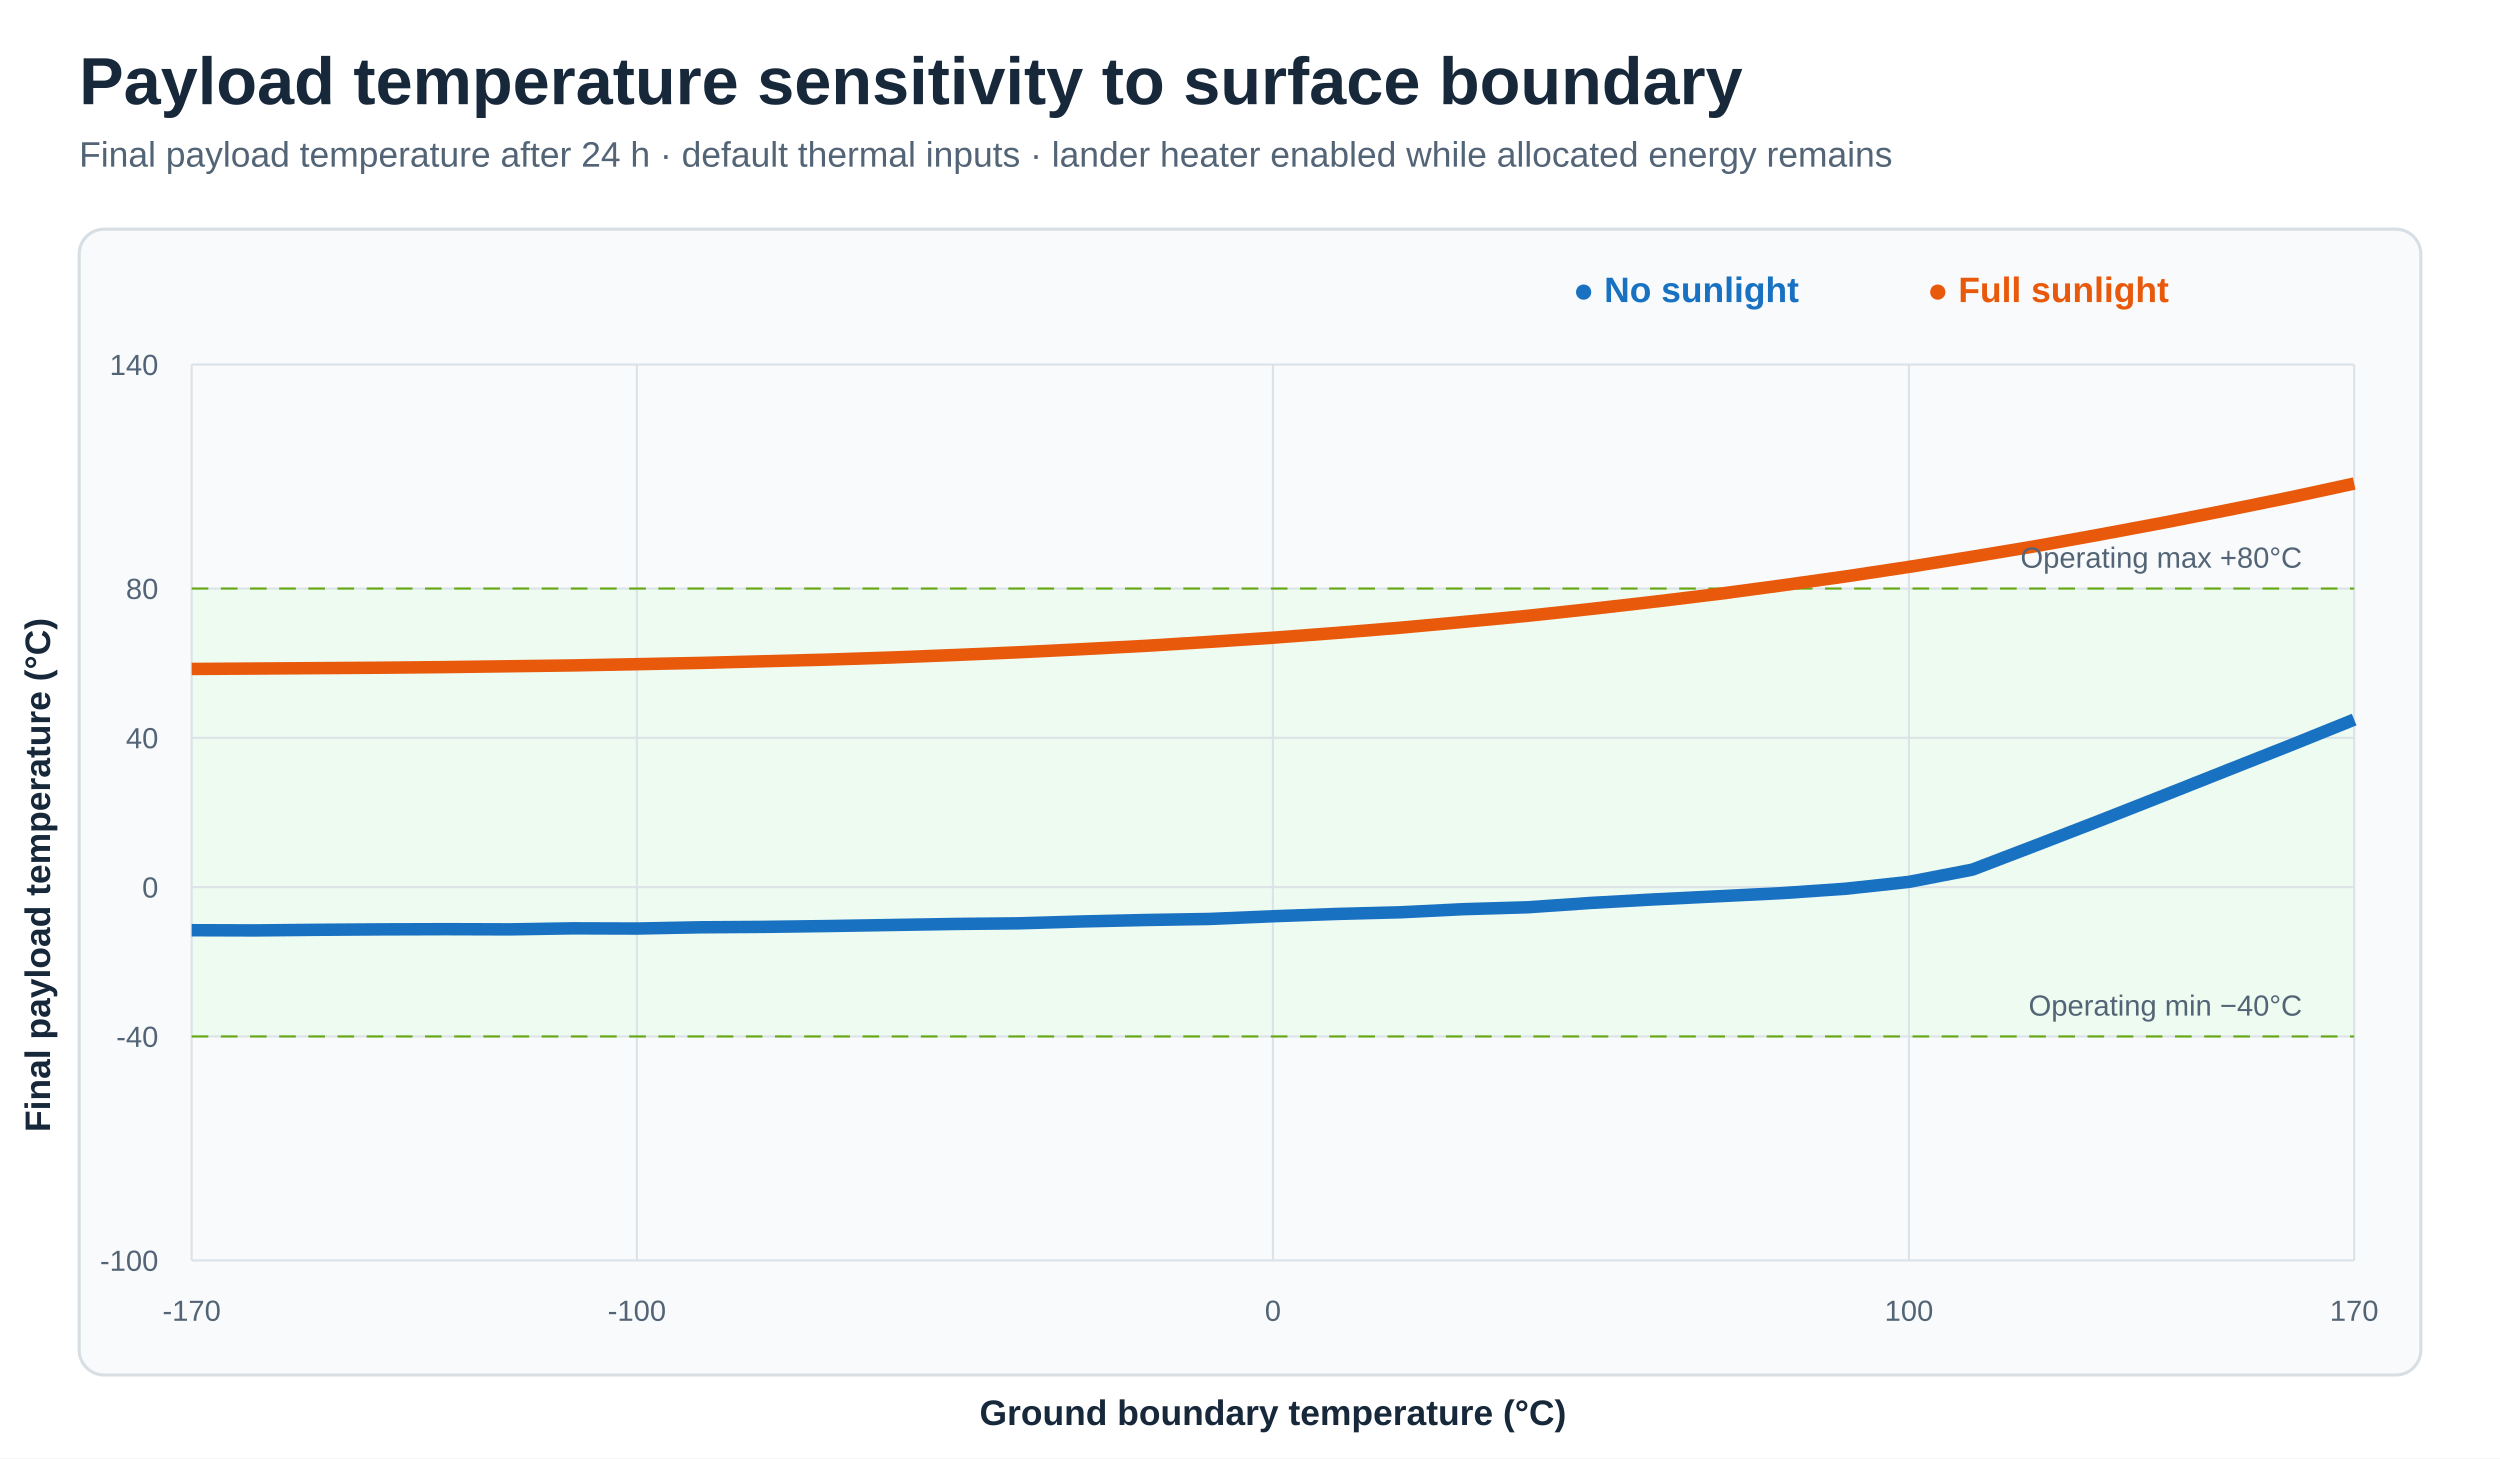
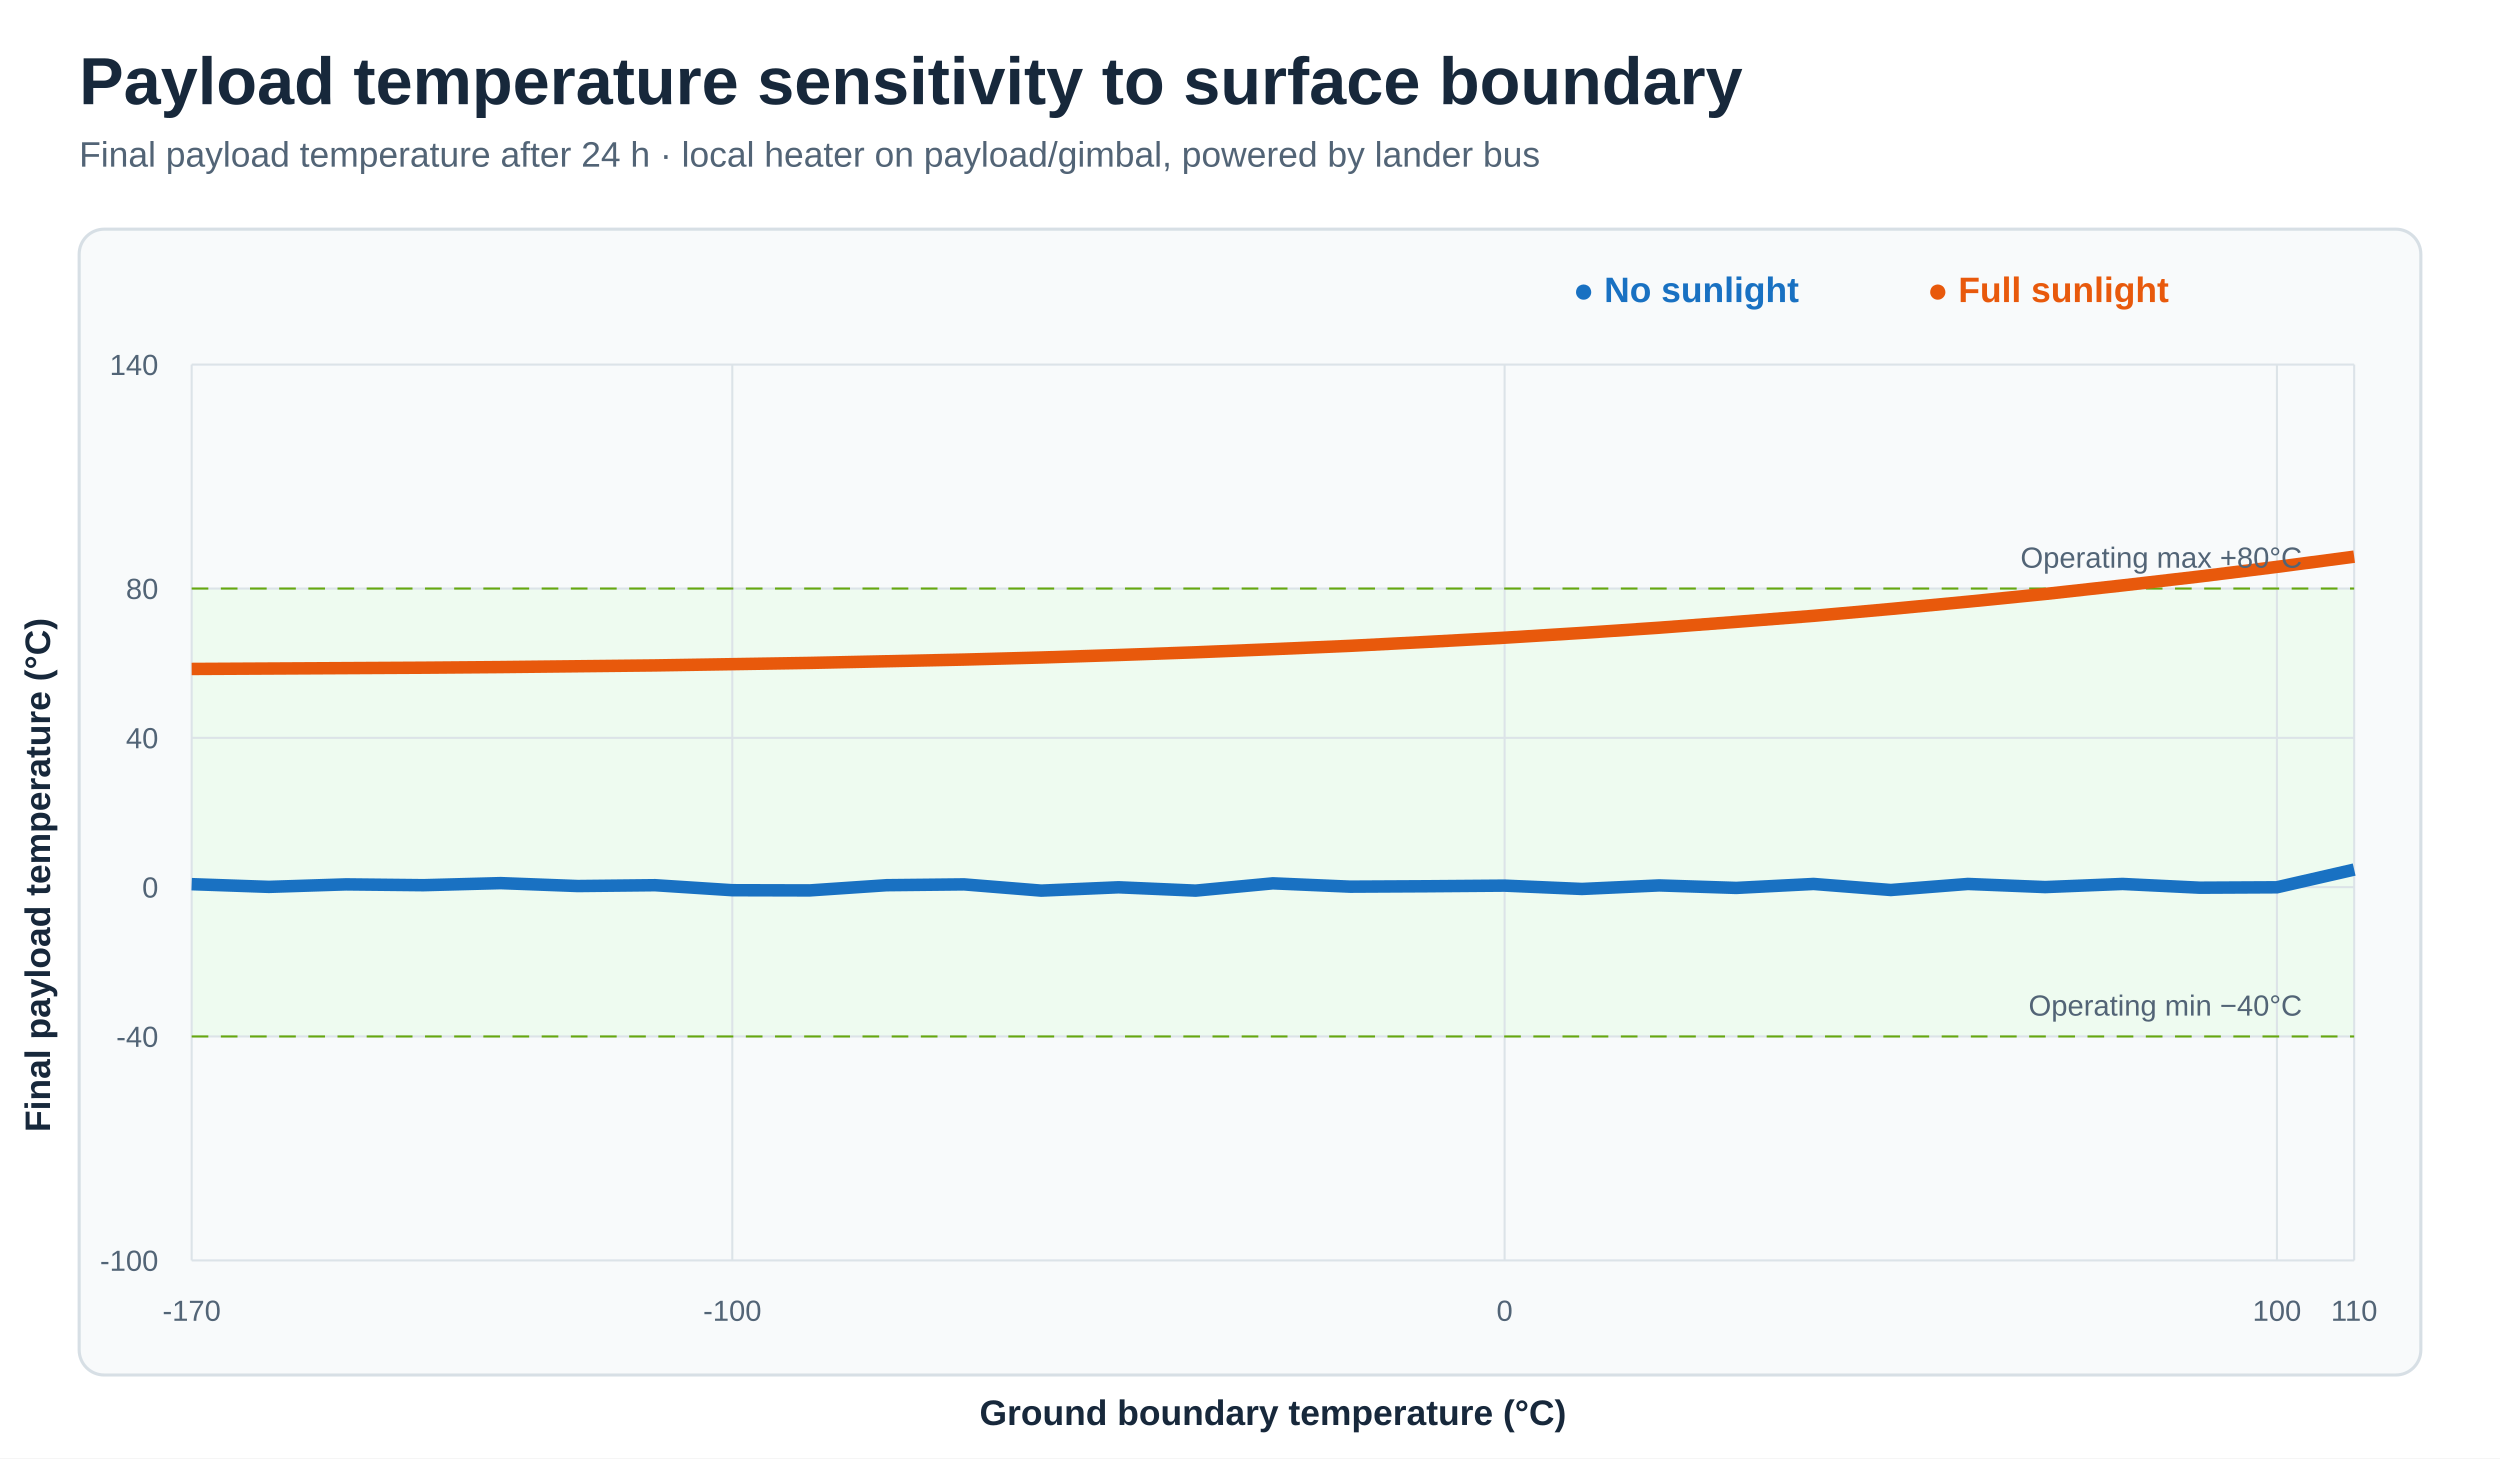
<svg xmlns="http://www.w3.org/2000/svg" width="1200" height="700" viewBox="0 0 1200 700">
  <rect width="100%" height="100%" fill="white" />
  <style>text{font-family:Arial,"Noto Sans Thai",sans-serif;fill:#17283b}.title{font-size:32px;font-weight:700}.sub{font-size:17px;fill:#526476}.h{font-size:23px;font-weight:700}.label{font-size:17px;font-weight:700}.small{font-size:14px;fill:#526476}.tiny{font-size:12px;fill:#526476}.white{fill:#fff}.green{fill:#66a80f}.orange{fill:#e8590c}.red{fill:#c92a2a}.blue{fill:#1971c2}.grid{stroke:#dce3e8;stroke-width:1}.axis{stroke:#71808e;stroke-width:1.5}.card{fill:#f8fafb;stroke:#d7dfe5;stroke-width:1.5}.warn{fill:#fff4e6;stroke:#ffa94d;stroke-width:1.5}</style>
  <text x="38" y="50" class="title">Payload temperature sensitivity to surface boundary</text>
-   <text x="38" y="80" class="sub">Final payload temperature after 24 h · default thermal inputs · lander heater enabled while allocated energy remains</text>
+   <text x="38" y="80" class="sub">Final payload temperature after 24 h · local heater on payload/gimbal, powered by lander bus</text>
  <rect x="38" y="110" width="1124" height="550" rx="12" class="card" />
  <rect x="92" y="282.5" width="1038" height="215" fill="#ebfbee" opacity=".8" />
  <line x1="92" y1="605" x2="1130" y2="605" class="grid" />
  <text x="76" y="610" class="small" text-anchor="end">-100</text>
  <line x1="92" y1="497.5" x2="1130" y2="497.5" class="grid" />
  <text x="76" y="502.5" class="small" text-anchor="end">-40</text>
  <line x1="92" y1="425.833" x2="1130" y2="425.833" class="grid" />
  <text x="76" y="430.833" class="small" text-anchor="end">0</text>
  <line x1="92" y1="354.167" x2="1130" y2="354.167" class="grid" />
  <text x="76" y="359.167" class="small" text-anchor="end">40</text>
  <line x1="92" y1="282.5" x2="1130" y2="282.5" class="grid" />
  <text x="76" y="287.5" class="small" text-anchor="end">80</text>
  <line x1="92" y1="175" x2="1130" y2="175" class="grid" />
  <text x="76" y="180" class="small" text-anchor="end">140</text>
  <line x1="92" y1="175" x2="92" y2="605" class="grid" />
  <text x="92" y="634" class="small" text-anchor="middle">-170</text>
-   <line x1="305.706" y1="175" x2="305.706" y2="605" class="grid" />
-   <text x="305.706" y="634" class="small" text-anchor="middle">-100</text>
-   <line x1="611" y1="175" x2="611" y2="605" class="grid" />
-   <text x="611" y="634" class="small" text-anchor="middle">0</text>
-   <line x1="916.294" y1="175" x2="916.294" y2="605" class="grid" />
-   <text x="916.294" y="634" class="small" text-anchor="middle">100</text>
+   <line x1="351.5" y1="175" x2="351.5" y2="605" class="grid" />
+   <text x="351.5" y="634" class="small" text-anchor="middle">-100</text>
+   <line x1="722.214" y1="175" x2="722.214" y2="605" class="grid" />
+   <text x="722.214" y="634" class="small" text-anchor="middle">0</text>
+   <line x1="1092.929" y1="175" x2="1092.929" y2="605" class="grid" />
+   <text x="1092.929" y="634" class="small" text-anchor="middle">100</text>
  <line x1="1130" y1="175" x2="1130" y2="605" class="grid" />
-   <text x="1130" y="634" class="small" text-anchor="middle">170</text>
+   <text x="1130" y="634" class="small" text-anchor="middle">110</text>
  <line x1="92" y1="497.5" x2="1130" y2="497.5" stroke="#66a80f" stroke-dasharray="8 6" />
  <line x1="92" y1="282.5" x2="1130" y2="282.5" stroke="#66a80f" stroke-dasharray="8 6" />
-   <path d="M92.0,446.5 L122.5,446.6 L153.1,446.3 L183.6,446.1 L214.1,446.0 L244.6,446.1 L275.2,445.6 L305.7,445.7 L336.2,445.1 L366.8,444.9 L397.3,444.5 L427.8,444.0 L458.4,443.5 L488.9,443.2 L519.4,442.3 L549.9,441.6 L580.5,441.1 L611.0,439.8 L641.5,438.7 L672.1,437.9 L702.6,436.4 L733.1,435.5 L763.6,433.4 L794.2,431.7 L824.7,430.2 L855.2,428.7 L885.8,426.6 L916.3,423.3 L946.8,417.4 L977.4,405.7 L1007.9,393.9 L1038.4,381.9 L1068.9,369.8 L1099.5,357.7 L1130.0,345.4" fill="none" stroke="#1971c2" stroke-width="6" />
-   <path d="M92.0,321.1 L122.5,320.9 L153.1,320.7 L183.6,320.5 L214.1,320.2 L244.6,319.8 L275.2,319.4 L305.7,318.8 L336.2,318.2 L366.8,317.4 L397.3,316.6 L427.8,315.6 L458.4,314.4 L488.9,313.1 L519.4,311.6 L549.9,310.0 L580.5,308.1 L611.0,306.1 L641.5,303.8 L672.1,301.3 L702.6,298.5 L733.1,295.6 L763.6,292.3 L794.2,288.8 L824.7,285.1 L855.2,281.0 L885.8,276.7 L916.3,272.1 L946.8,267.2 L977.4,262.1 L1007.9,256.6 L1038.4,250.9 L1068.9,244.9 L1099.5,238.7 L1130.0,232.1" fill="none" stroke="#e8590c" stroke-width="6" />
+   <path d="M92.0,424.4 L129.1,425.7 L166.1,424.5 L203.2,424.9 L240.3,423.9 L277.4,425.3 L314.4,424.9 L351.5,427.3 L388.6,427.4 L425.6,424.9 L462.7,424.5 L499.8,427.5 L536.9,425.9 L573.9,427.5 L611.0,424.0 L648.1,425.6 L685.1,425.4 L722.2,425.1 L759.3,426.7 L796.4,425.0 L833.4,426.2 L870.5,424.3 L907.6,427.2 L944.6,424.3 L981.7,425.8 L1018.8,424.3 L1055.9,426.1 L1092.9,425.9 L1130.0,417.4" fill="none" stroke="#1971c2" stroke-width="6" />
+   <path d="M92.0,321.1 L129.1,320.9 L166.1,320.7 L203.2,320.5 L240.3,320.2 L277.4,319.8 L314.4,319.4 L351.5,318.8 L388.6,318.2 L425.6,317.4 L462.7,316.6 L499.8,315.6 L536.9,314.4 L573.9,313.1 L611.0,311.6 L648.1,310.0 L685.1,308.1 L722.2,306.1 L759.3,303.8 L796.4,301.3 L833.4,298.5 L870.5,295.6 L907.6,292.3 L944.6,288.8 L981.7,285.1 L1018.8,281.0 L1055.9,276.7 L1092.9,272.1 L1130.0,267.2" fill="none" stroke="#e8590c" stroke-width="6" />
  <text x="755" y="145" class="label blue">● No sunlight</text>
  <text x="925" y="145" class="label orange">● Full sunlight</text>
  <text x="611" y="684" class="label" text-anchor="middle">Ground boundary temperature (°C)</text>
  <text x="24" y="420" class="label" text-anchor="middle" transform="rotate(-90 24 420)">Final payload temperature (°C)</text>
  <text x="1105" y="272.5" class="small" text-anchor="end">Operating max +80°C</text>
  <text x="1105" y="487.5" class="small" text-anchor="end">Operating min −40°C</text>
</svg>
